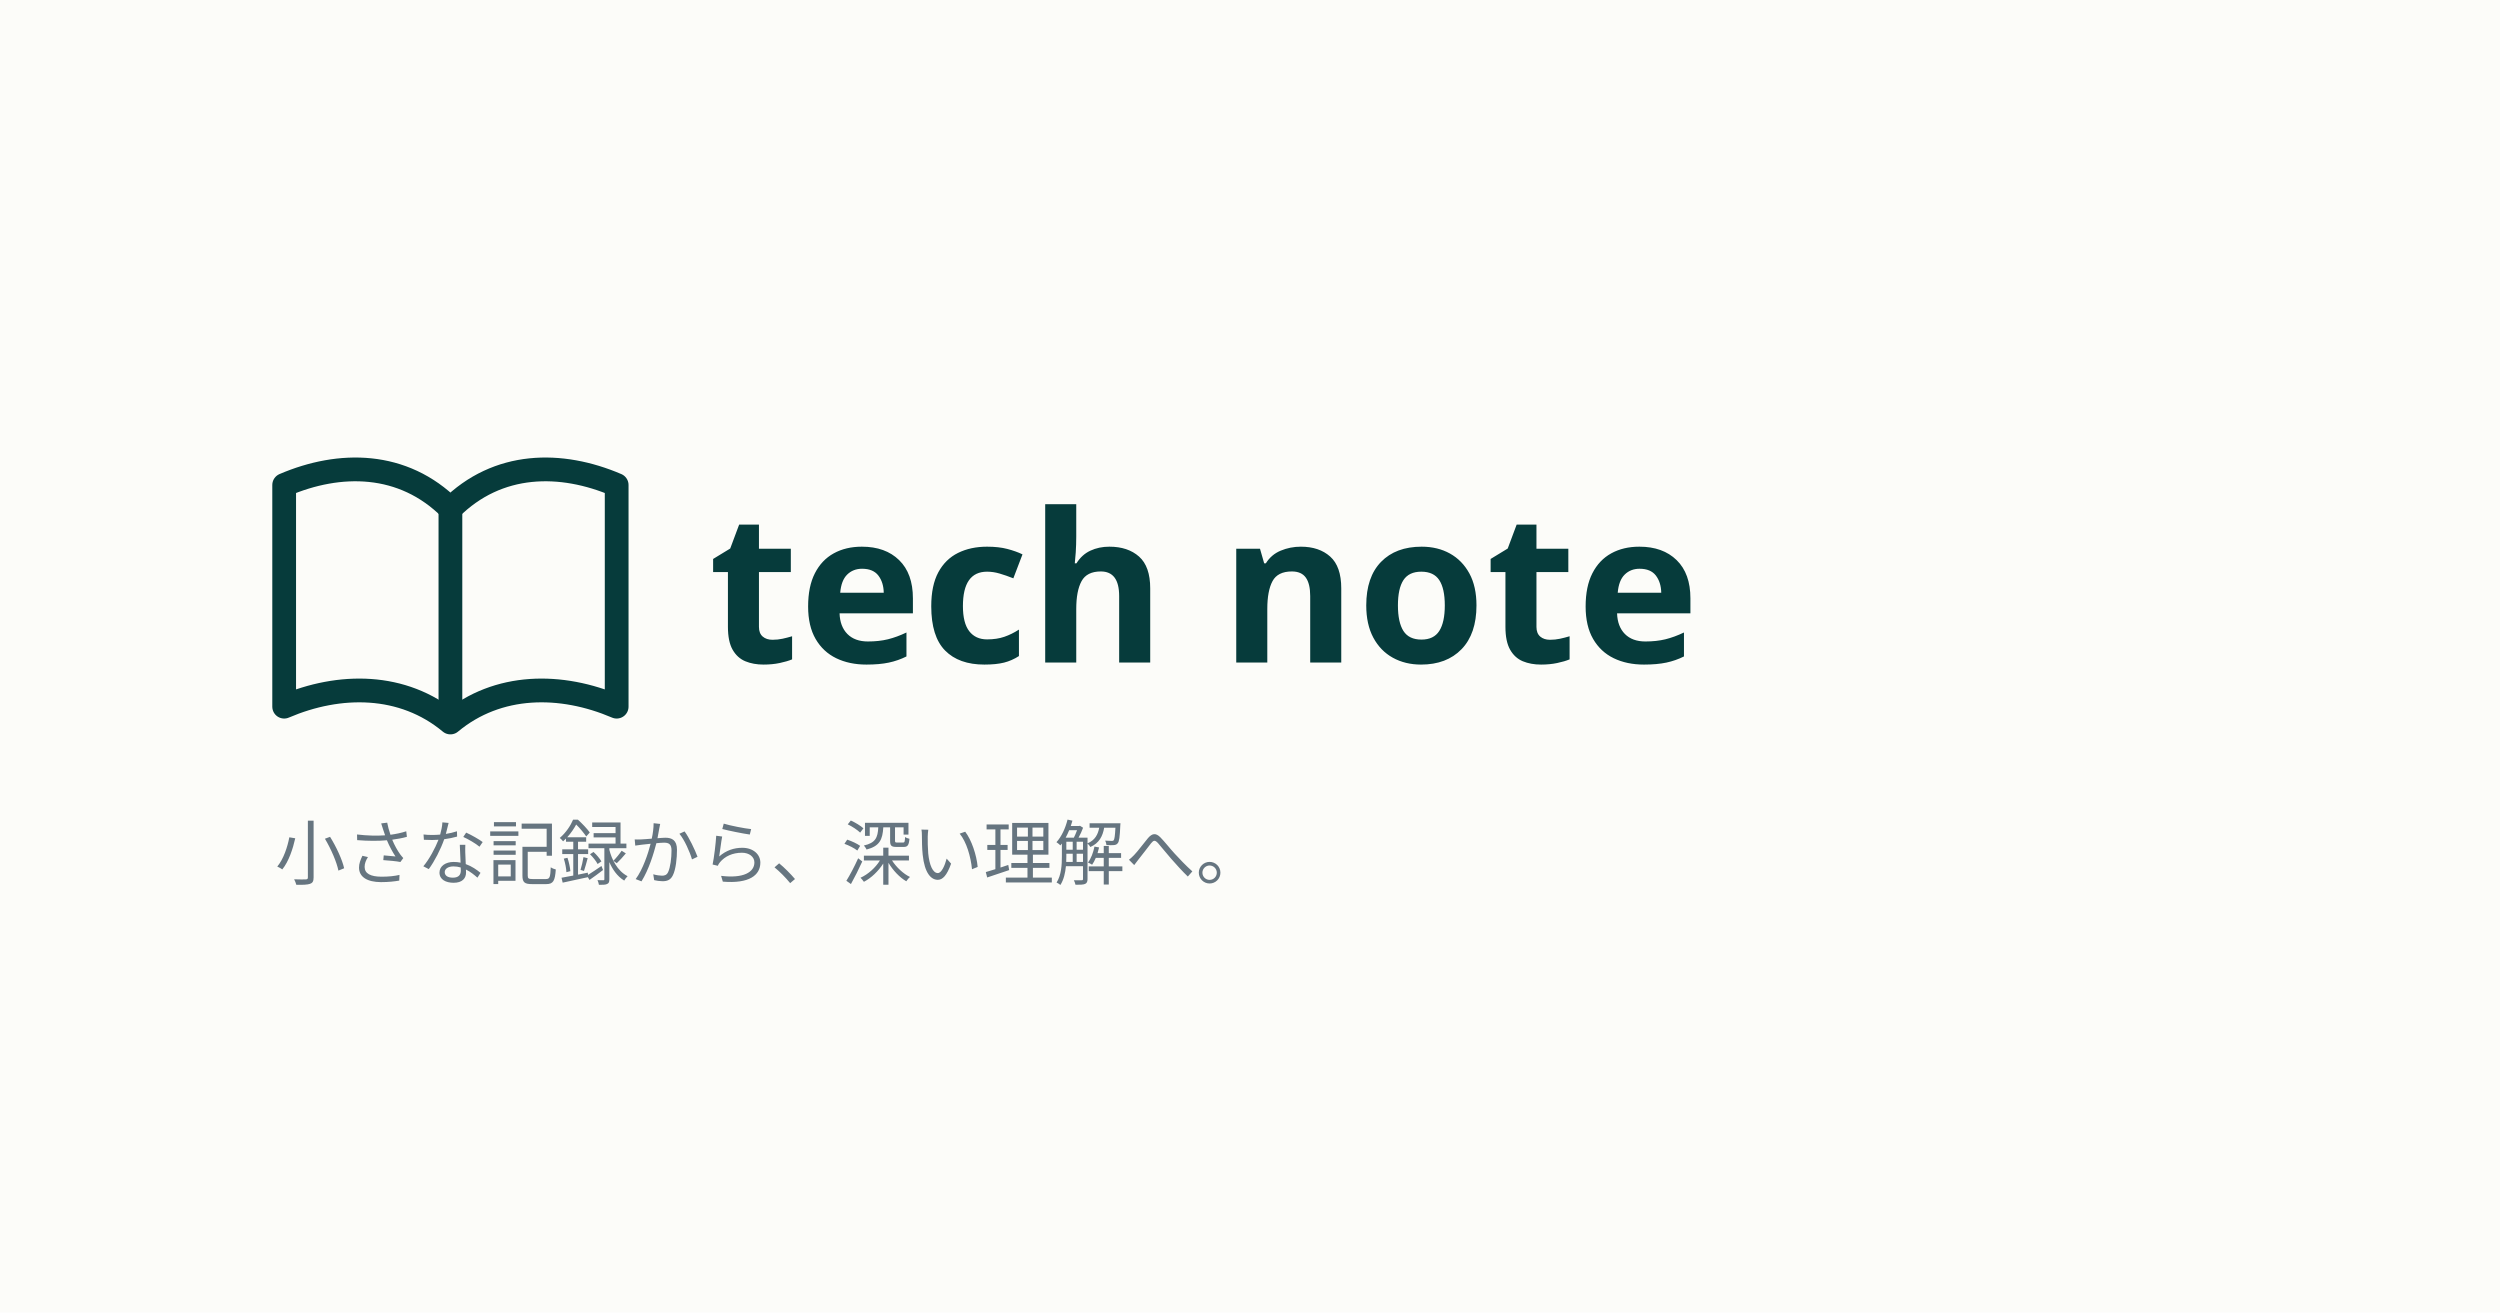
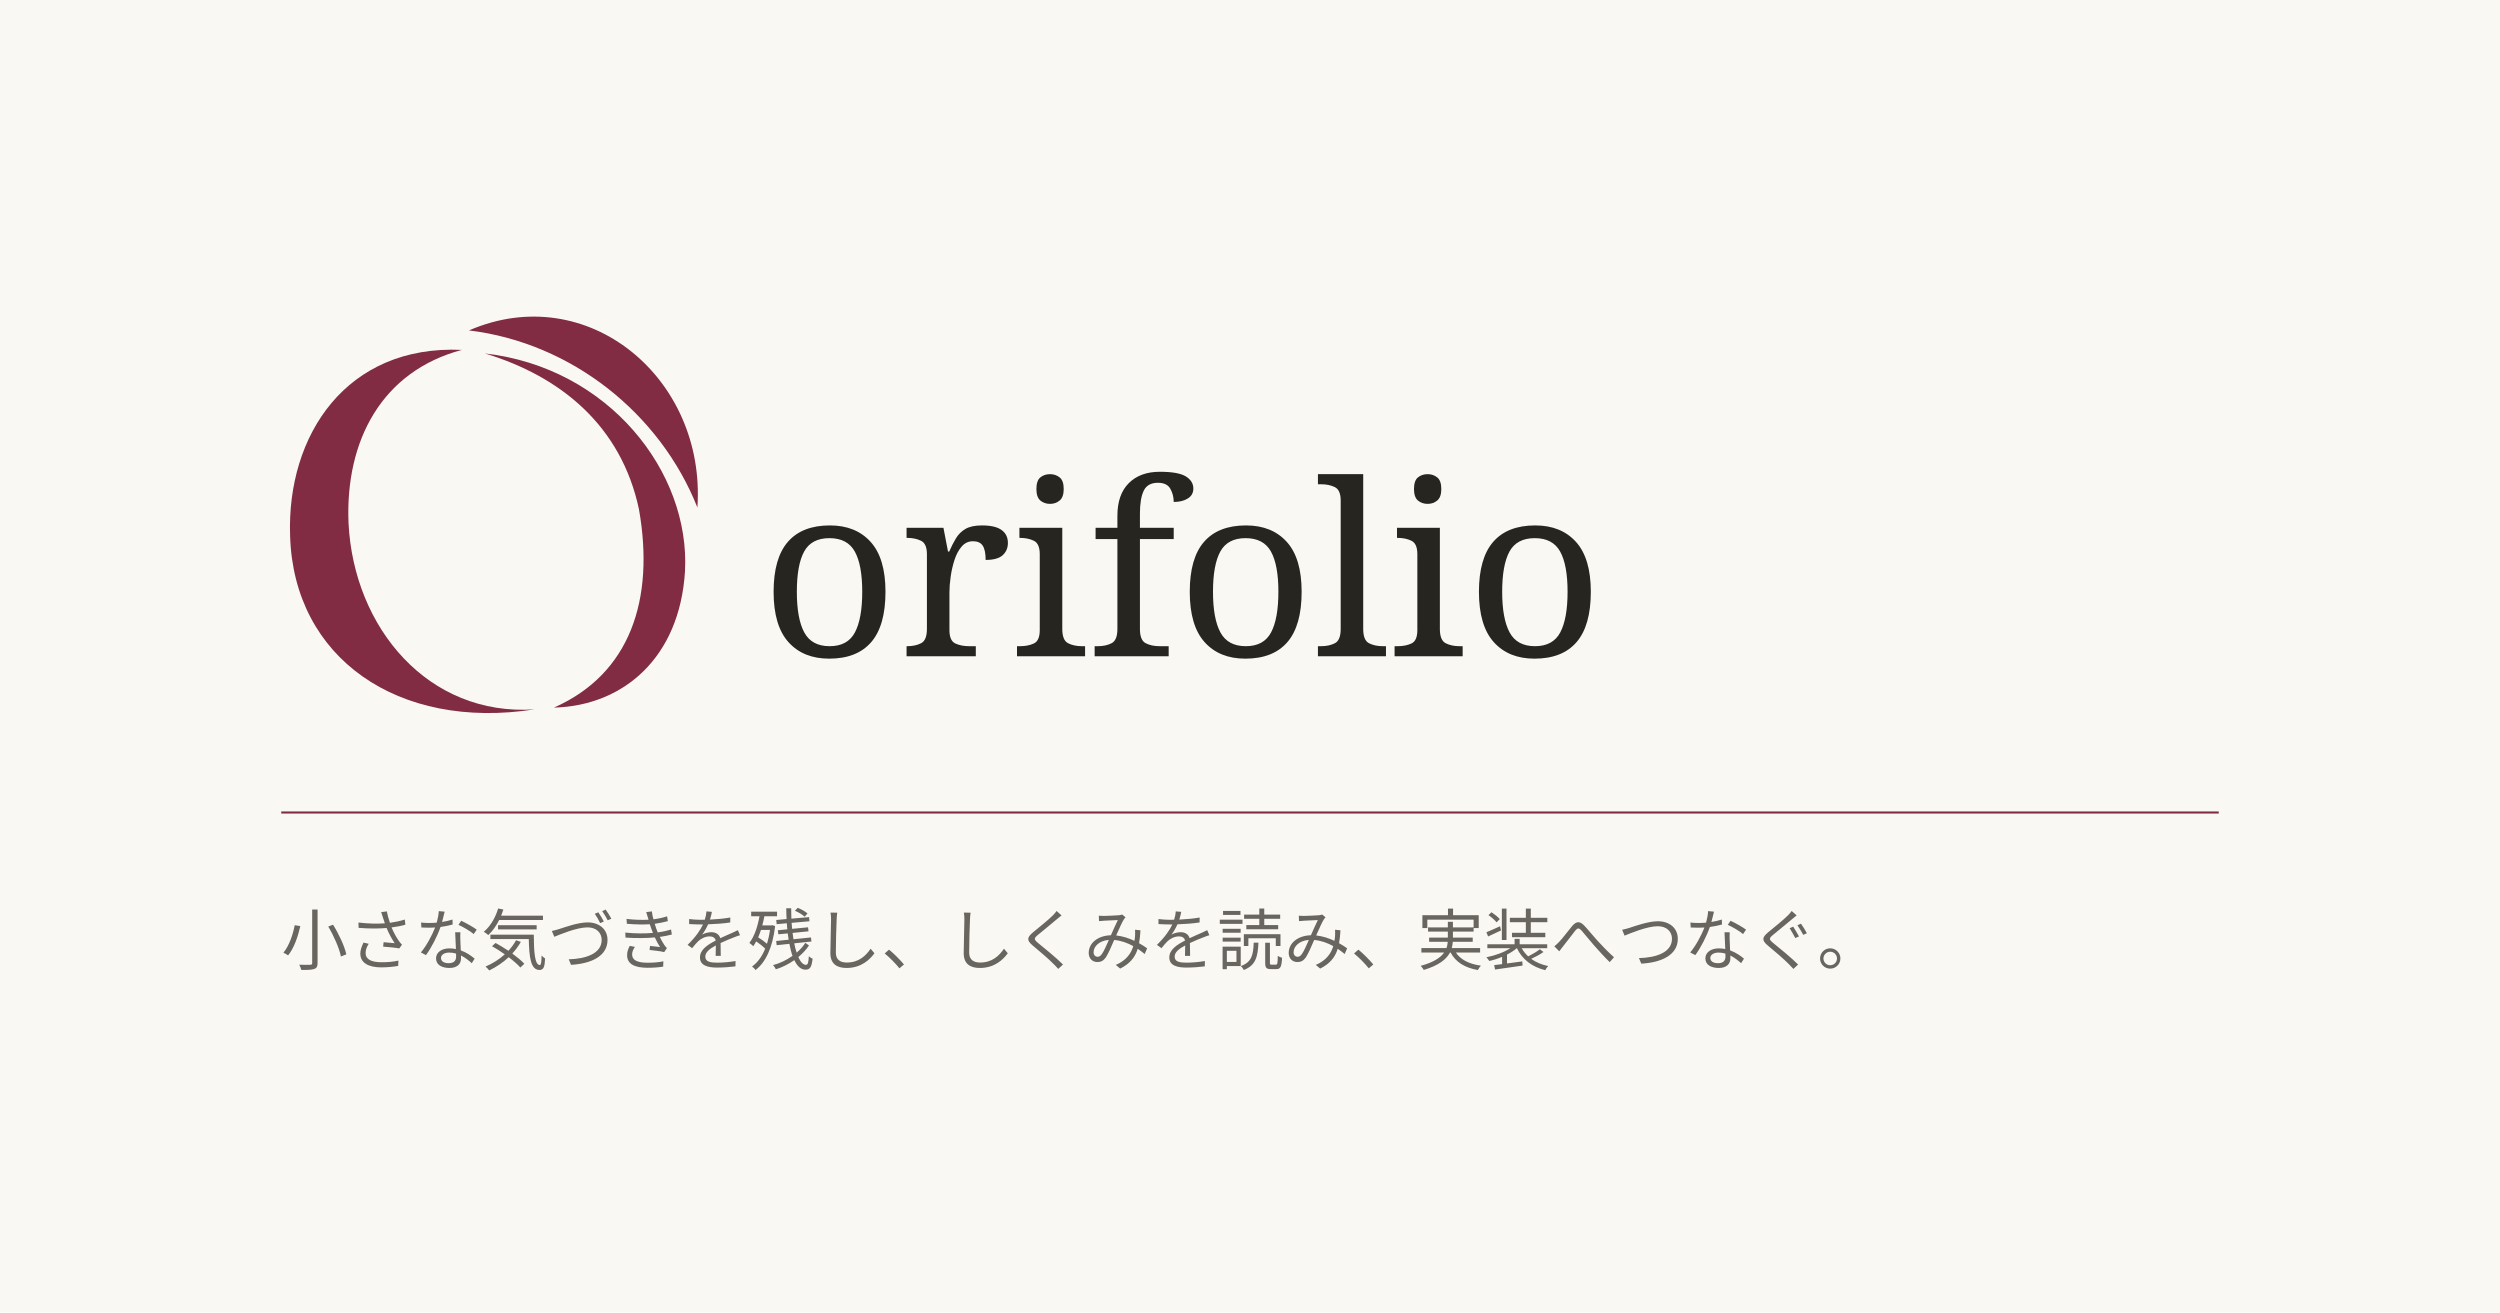
<svg xmlns="http://www.w3.org/2000/svg" width="1200" height="630" viewBox="0 0 1200 630">
-   <rect width="1200" height="630" fill="#fcfcf9" />
-   <g transform="translate(125 210) scale(3.8)" fill="none" stroke="#063b3b" stroke-width="3" stroke-linejoin="round">
-     <path d="M24 9C18 3 10 3 3 6V34C10 31 18 31 24 36C30 31 38 31 45 34V6C38 3 30 3 24 9Z" />
-     <path d="M24 9V36" />
+   <rect width="1200" height="630" fill="#faf8f3" />
+   <g transform="translate(135 145) scale(.85)" fill="#812c42">
+     <path d="M106 16C173-13 240 43 235 116C214 63 164 23 106 16Z" />
+     <path d="M102 27C37 24 3 75 5 132C7 201 66 242 143 230C83 234 41 184 38 125C36 78 57 39 102 27Z" />
+     <path d="M115 29C185 37 231 96 228 152C225 201 193 228 154 229C197 210 211 168 202 117C192 70 158 42 115 29Z" />
  </g>
-   <text x="340" y="318" fill="#063b3b" font-family="system-ui,sans-serif" font-weight="700" font-size="100">tech note</text>
-   <text x="132" y="422" fill="#667580" font-family="system-ui,sans-serif" font-size="34">小さな記録から、深い理解へ。</text>
+   <text x="365" y="315" fill="#272520" font-family="Georgia,serif" font-size="115">orifolio</text>
+   <path d="M135 390H1065" stroke="#812c42" />
+   <text x="135" y="463" fill="#68665e" font-family="serif" font-size="32">小さな気づきを残し、しくみを読み、実装へつなぐ。</text>
</svg>
